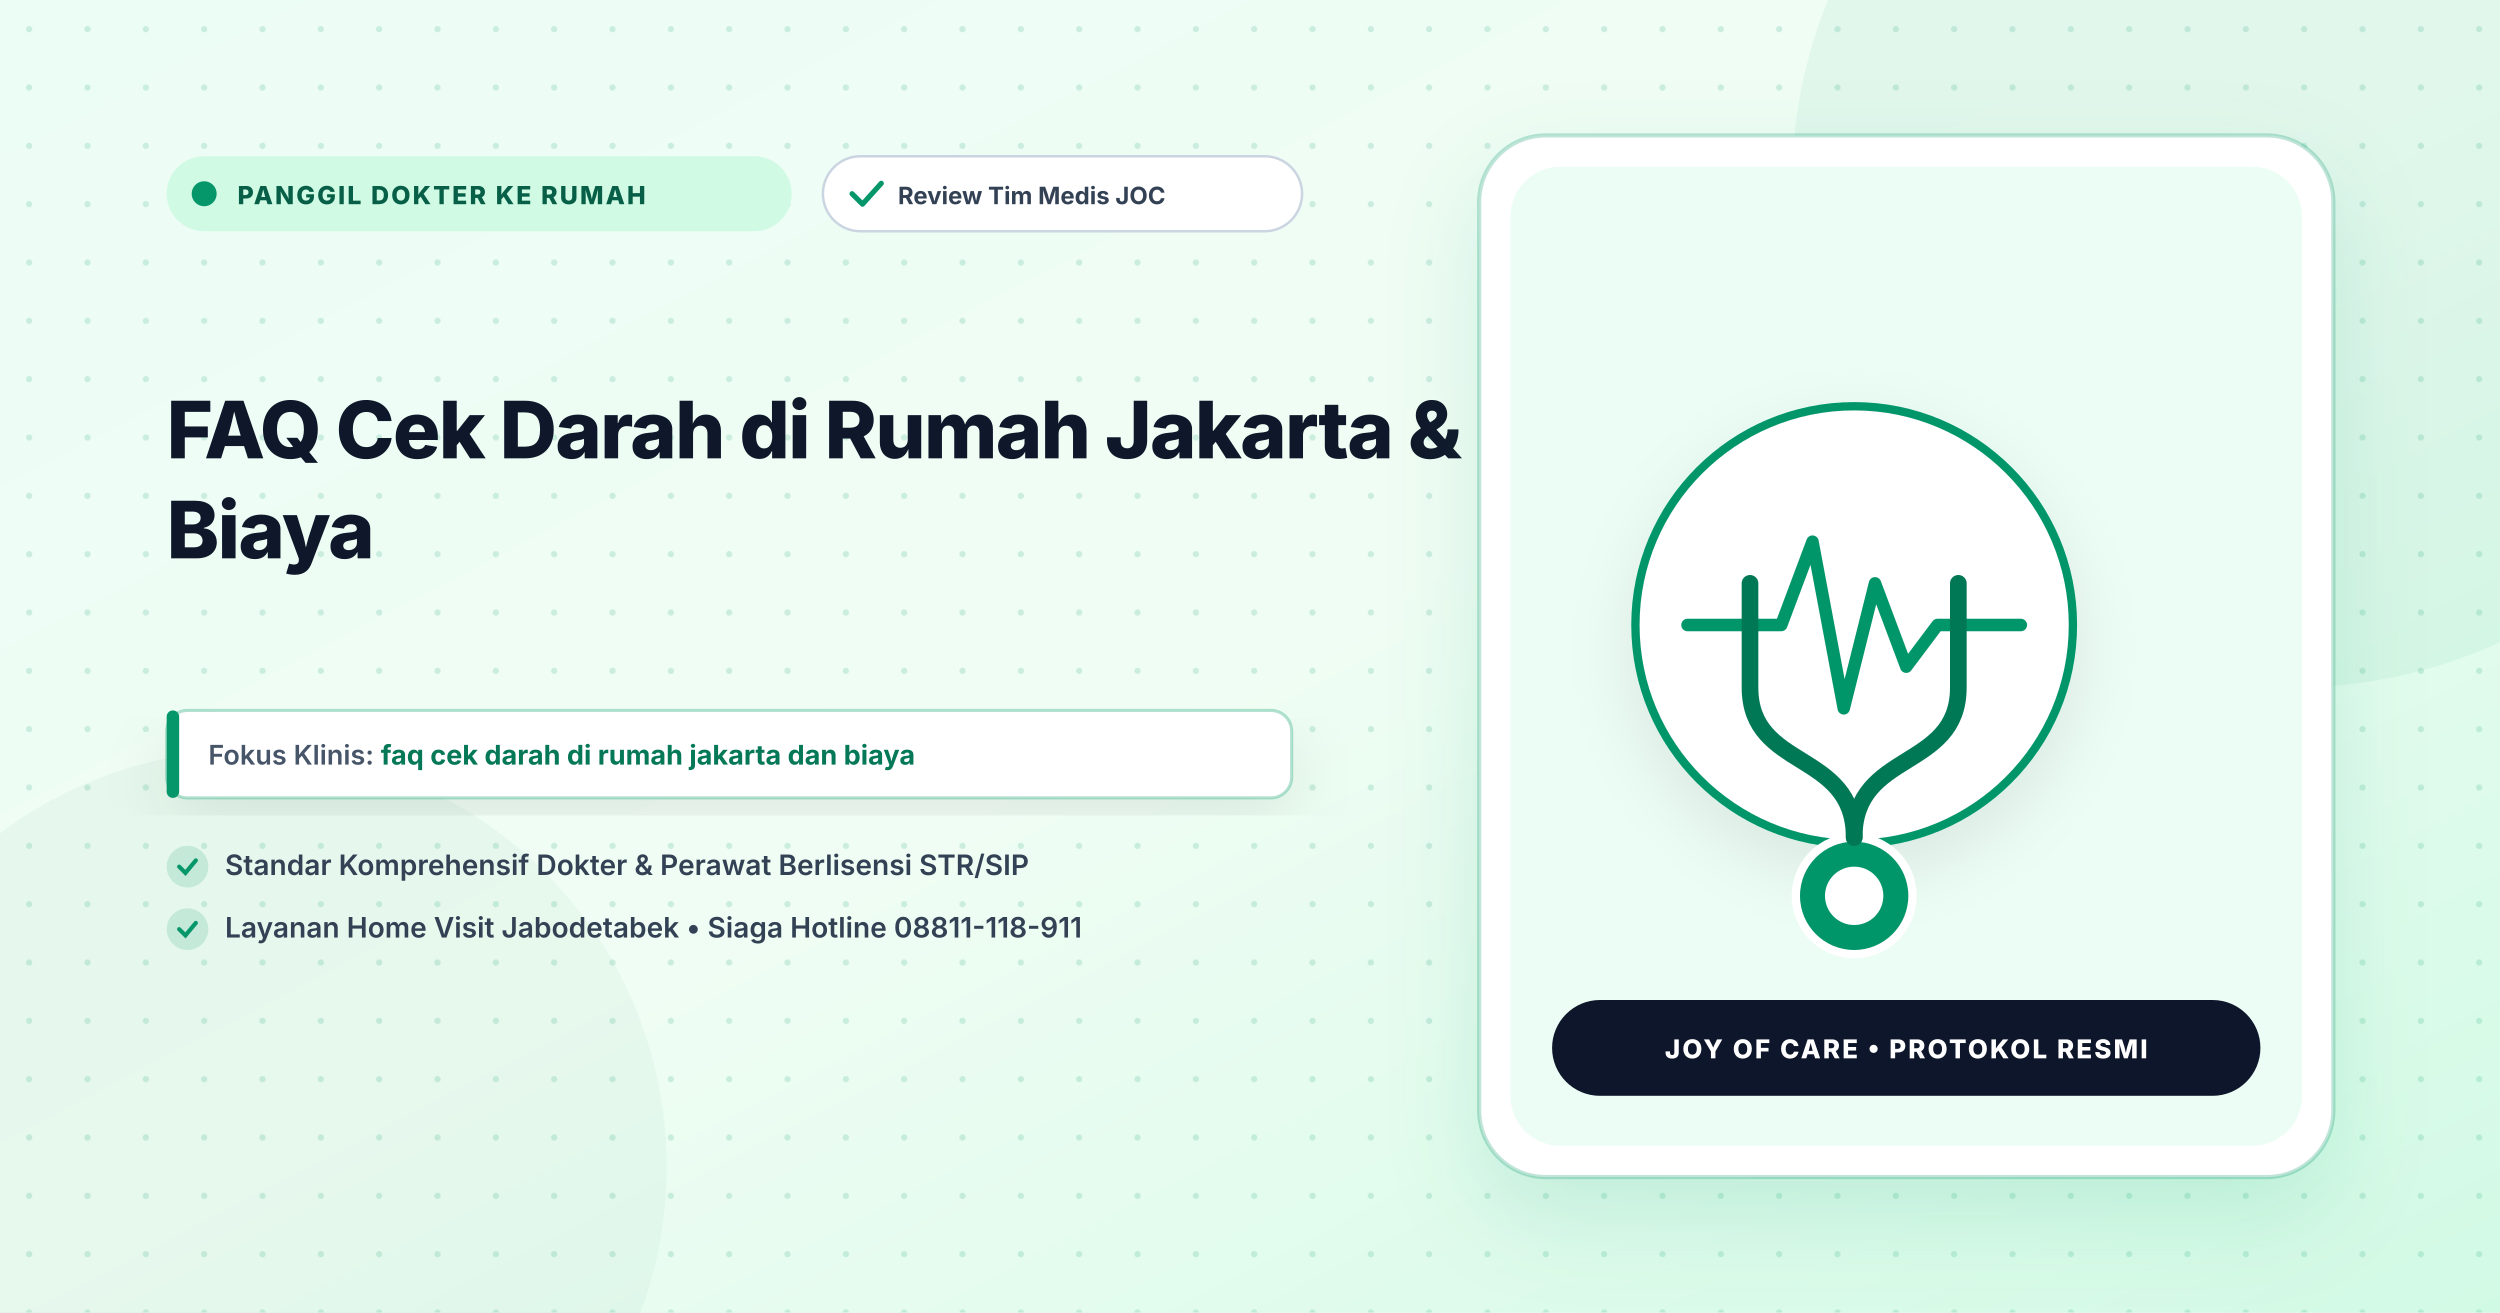
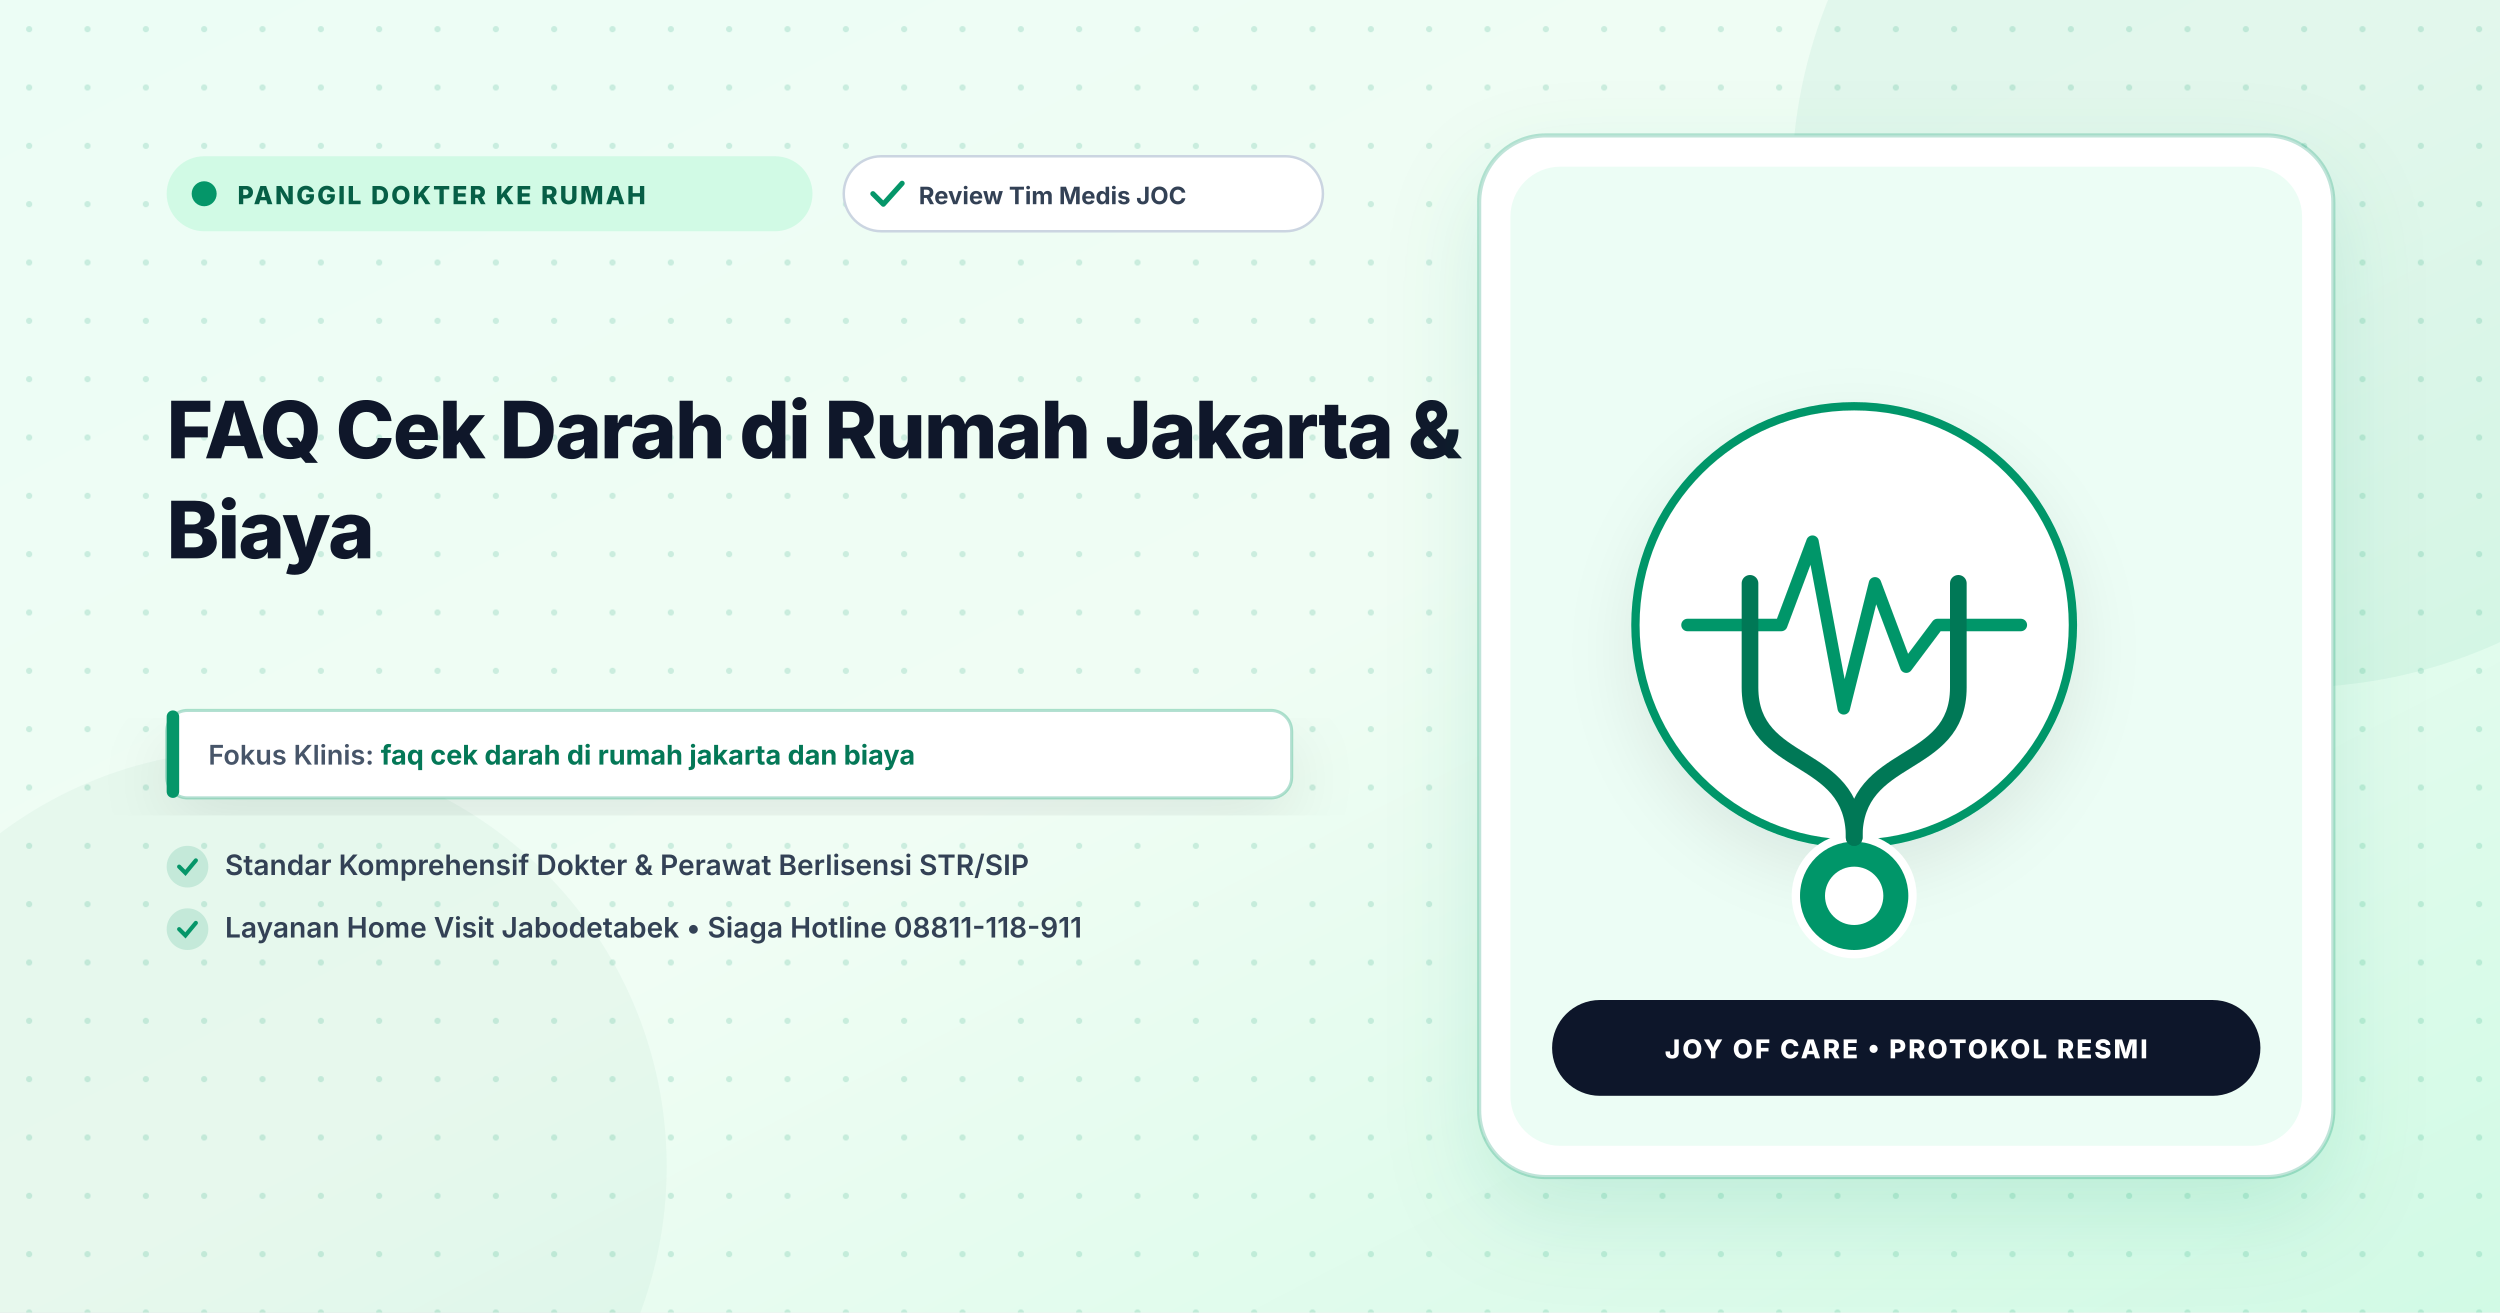
<svg xmlns="http://www.w3.org/2000/svg" viewBox="0 0 1200 630" width="1200" height="630">
  <defs>
    <linearGradient id="bgGrad" x1="0%" y1="0%" x2="100%" y2="100%">
      <stop offset="0%" stop-color="#ECFDF5" />
      <stop offset="50%" stop-color="#F0FDF4" />
      <stop offset="100%" stop-color="#D1FAE5" />
    </linearGradient>
    <linearGradient id="accentGrad" x1="0%" y1="0%" x2="100%" y2="0%">
      <stop offset="0%" stop-color="#059669" />
      <stop offset="100%" stop-color="#047857" />
    </linearGradient>
    <filter id="shadow" x="-20%" y="-20%" width="140%" height="140%">
      <feDropShadow dx="0" dy="12" stdDeviation="16" flood-color="#0F172A" flood-opacity="0.08" />
    </filter>
    <filter id="cardShadow" x="-20%" y="-20%" width="140%" height="140%">
      <feDropShadow dx="0" dy="18" stdDeviation="22" flood-color="#059669" flood-opacity="0.14" />
    </filter>
    <pattern id="dotPattern" x="0" y="0" width="28" height="28" patternUnits="userSpaceOnUse">
      <circle cx="14" cy="14" r="1.5" fill="#059669" opacity="0.16" />
    </pattern>
  </defs>
  <rect width="1200" height="630" fill="url(#bgGrad)" />
  <rect width="1200" height="630" fill="url(#dotPattern)" />
  <circle cx="1100" cy="90" r="240" fill="#059669" opacity="0.06" />
  <circle cx="120" cy="560" r="200" fill="#047857" opacity="0.04" />
  <g transform="translate(80, 75)">
    <g transform="translate(0, 0)">
-       <rect x="0" y="0" width="300" height="36" rx="18" fill="#D1FAE5" />
+       <rect x="0" y="0" width="310" height="36" rx="18" fill="#D1FAE5" />
      <circle cx="18" cy="18" r="6" fill="#059669" />
      <text x="34" y="23" font-family="Inter, -apple-system, sans-serif" font-size="12" font-weight="800" fill="#065F46" letter-spacing="1">PANGGIL DOKTER KE RUMAH</text>
    </g>
-     <g transform="translate(315, 0)">
+     <g transform="translate(325, 0)">
      <rect x="0" y="0" width="230" height="36" rx="18" fill="#FFFFFF" stroke="#CBD5E1" stroke-width="1.2" />
      <path d="M14 18 L19 23 L28 13" fill="none" stroke="#059669" stroke-width="2.5" stroke-linecap="round" stroke-linejoin="round" />
      <text x="36" y="23" font-family="Inter, -apple-system, sans-serif" font-size="11.5" font-weight="700" fill="#334155">Review Tim Medis JOC</text>
    </g>
    <text x="0" y="145" font-family="Montserrat, Inter, -apple-system, sans-serif" font-size="38" font-weight="800" fill="#0F172A" letter-spacing="-0.8">FAQ Cek Darah di Rumah Jakarta &amp;</text>
    <text x="0" y="193" font-family="Montserrat, Inter, -apple-system, sans-serif" font-size="38" font-weight="800" fill="#0F172A" letter-spacing="-0.8">Biaya</text>
    <g transform="translate(0, 266)">
      <rect x="0" y="0" width="540" height="42" rx="10" fill="#FFFFFF" stroke="#059669" stroke-opacity="0.3" stroke-width="1.5" filter="url(#shadow)" />
      <rect x="0" y="0" width="6" height="42" rx="3" fill="#059669" />
      <text x="20" y="26" font-family="Inter, -apple-system, sans-serif" font-size="13" font-weight="600" fill="#475569">
        Fokus Klinis: <tspan font-weight="700" fill="#047857">faq cek darah di rumah jakarta dan biaya</tspan>
      </text>
    </g>
    <g transform="translate(0, 331)">
      <g transform="translate(0, 0)">
        <circle cx="10" cy="10" r="10" fill="#059669" fill-opacity="0.15" />
        <path d="M6 10 L9 13 L14 7" fill="none" stroke="#059669" stroke-width="2" stroke-linecap="round" />
        <text x="28" y="14" font-family="Inter, sans-serif" font-size="13.5" font-weight="600" fill="#334155">Standar Komprehensif Dokter &amp; Perawat Berlisensi STR/SIP</text>
      </g>
      <g transform="translate(0, 30)">
        <circle cx="10" cy="10" r="10" fill="#059669" fill-opacity="0.15" />
        <path d="M6 10 L9 13 L14 7" fill="none" stroke="#059669" stroke-width="2" stroke-linecap="round" />
        <text x="28" y="14" font-family="Inter, sans-serif" font-size="13.5" font-weight="600" fill="#334155">Layanan Home Visit Jabodetabek • Siaga Hotline 08811-118-911</text>
      </g>
    </g>
  </g>
  <g filter="url(#cardShadow)">
    <rect x="710" y="65" width="410" height="500" rx="32" fill="#FFFFFF" stroke="#059669" stroke-opacity="0.25" stroke-width="2" />
    <rect x="725" y="80" width="380" height="470" rx="24" fill="#ECFDF5" />
    <g transform="translate(770, 180)">
      <circle cx="120" cy="120" r="105" fill="#FFFFFF" stroke="#059669" stroke-width="4" filter="url(#shadow)" />
      <path d="M40 120 L85 120 L100 80 L115 160 L130 100 L145 140 L160 120 L200 120" fill="none" stroke="#059669" stroke-width="6" stroke-linecap="round" stroke-linejoin="round" />
      <circle cx="120" cy="250" r="28" fill="#059669" stroke="#FFFFFF" stroke-width="4" />
      <circle cx="120" cy="250" r="14" fill="#FFFFFF" />
      <path d="M120 222 C120 180 70 190 70 150 L70 100" fill="none" stroke="#047857" stroke-width="8" stroke-linecap="round" />
      <path d="M120 222 C120 180 170 190 170 150 L170 100" fill="none" stroke="#047857" stroke-width="8" stroke-linecap="round" />
    </g>
    <g transform="translate(745, 480)">
      <rect x="0" y="0" width="340" height="46" rx="23" fill="#0F172A" />
      <text x="170" y="28" font-family="Inter, sans-serif" font-size="12.5" font-weight="800" fill="#FFFFFF" text-anchor="middle" letter-spacing="1">JOY OF CARE • PROTOKOL RESMI</text>
    </g>
  </g>
</svg>
